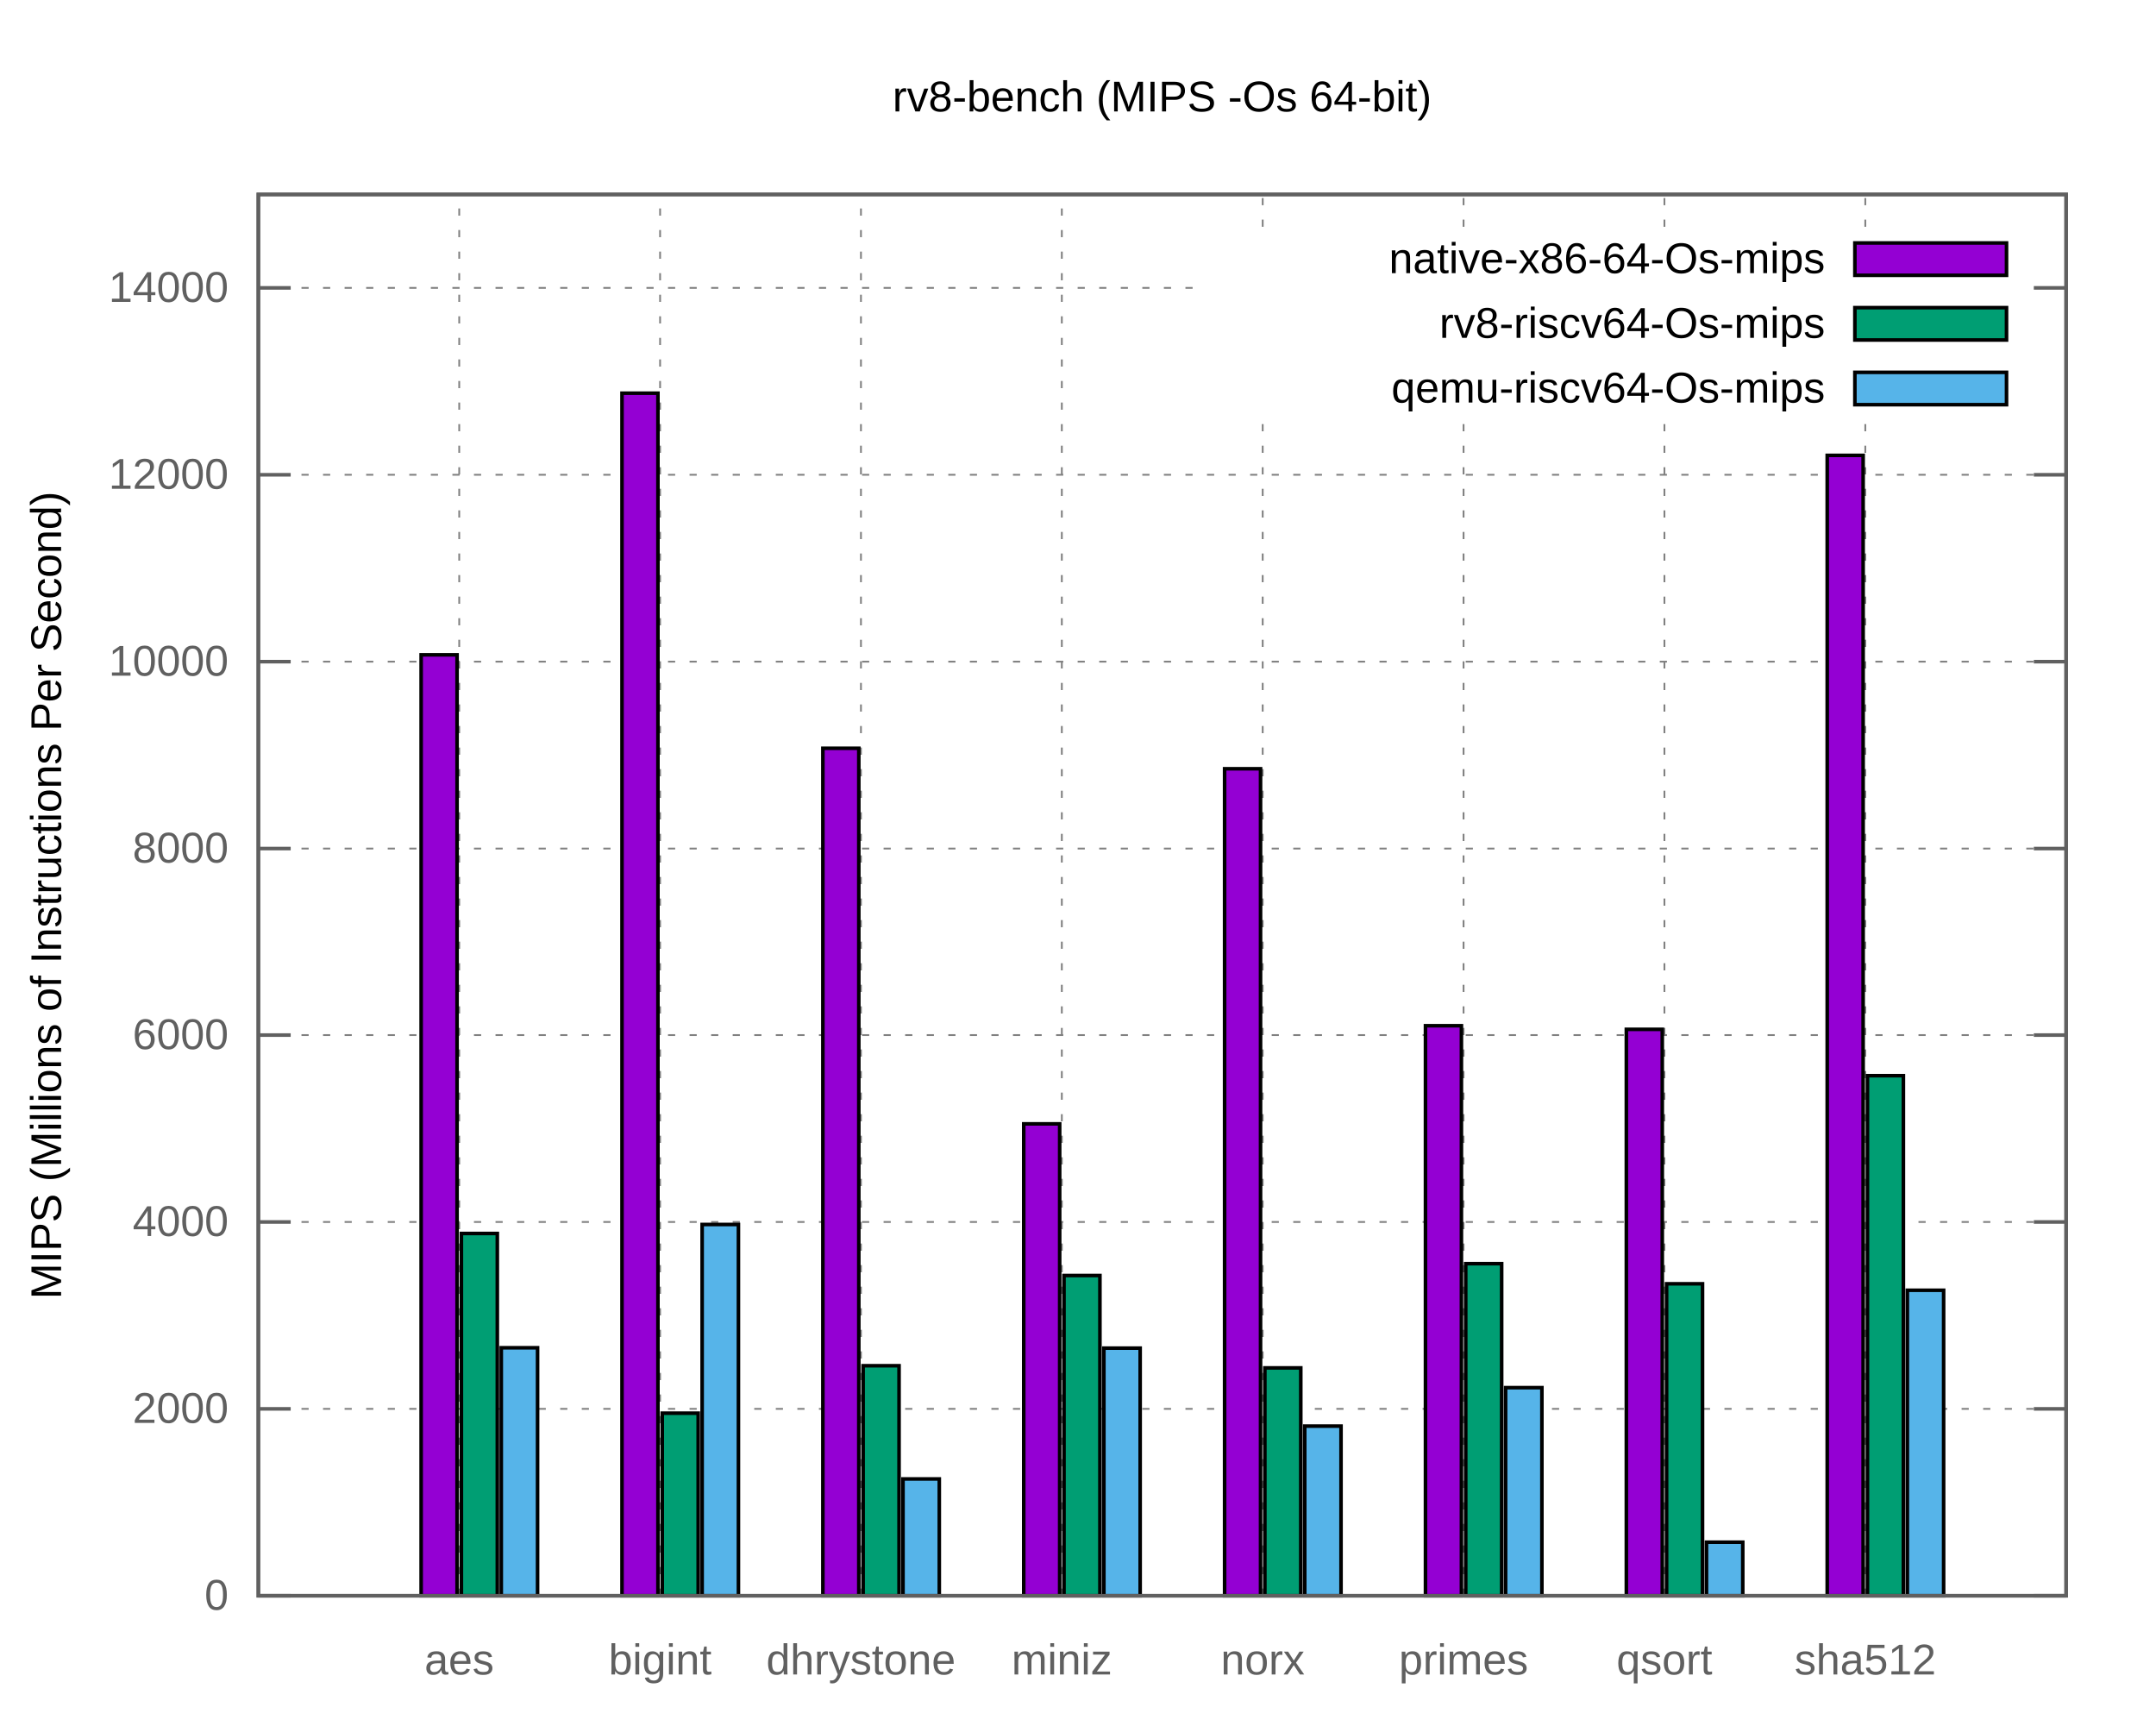
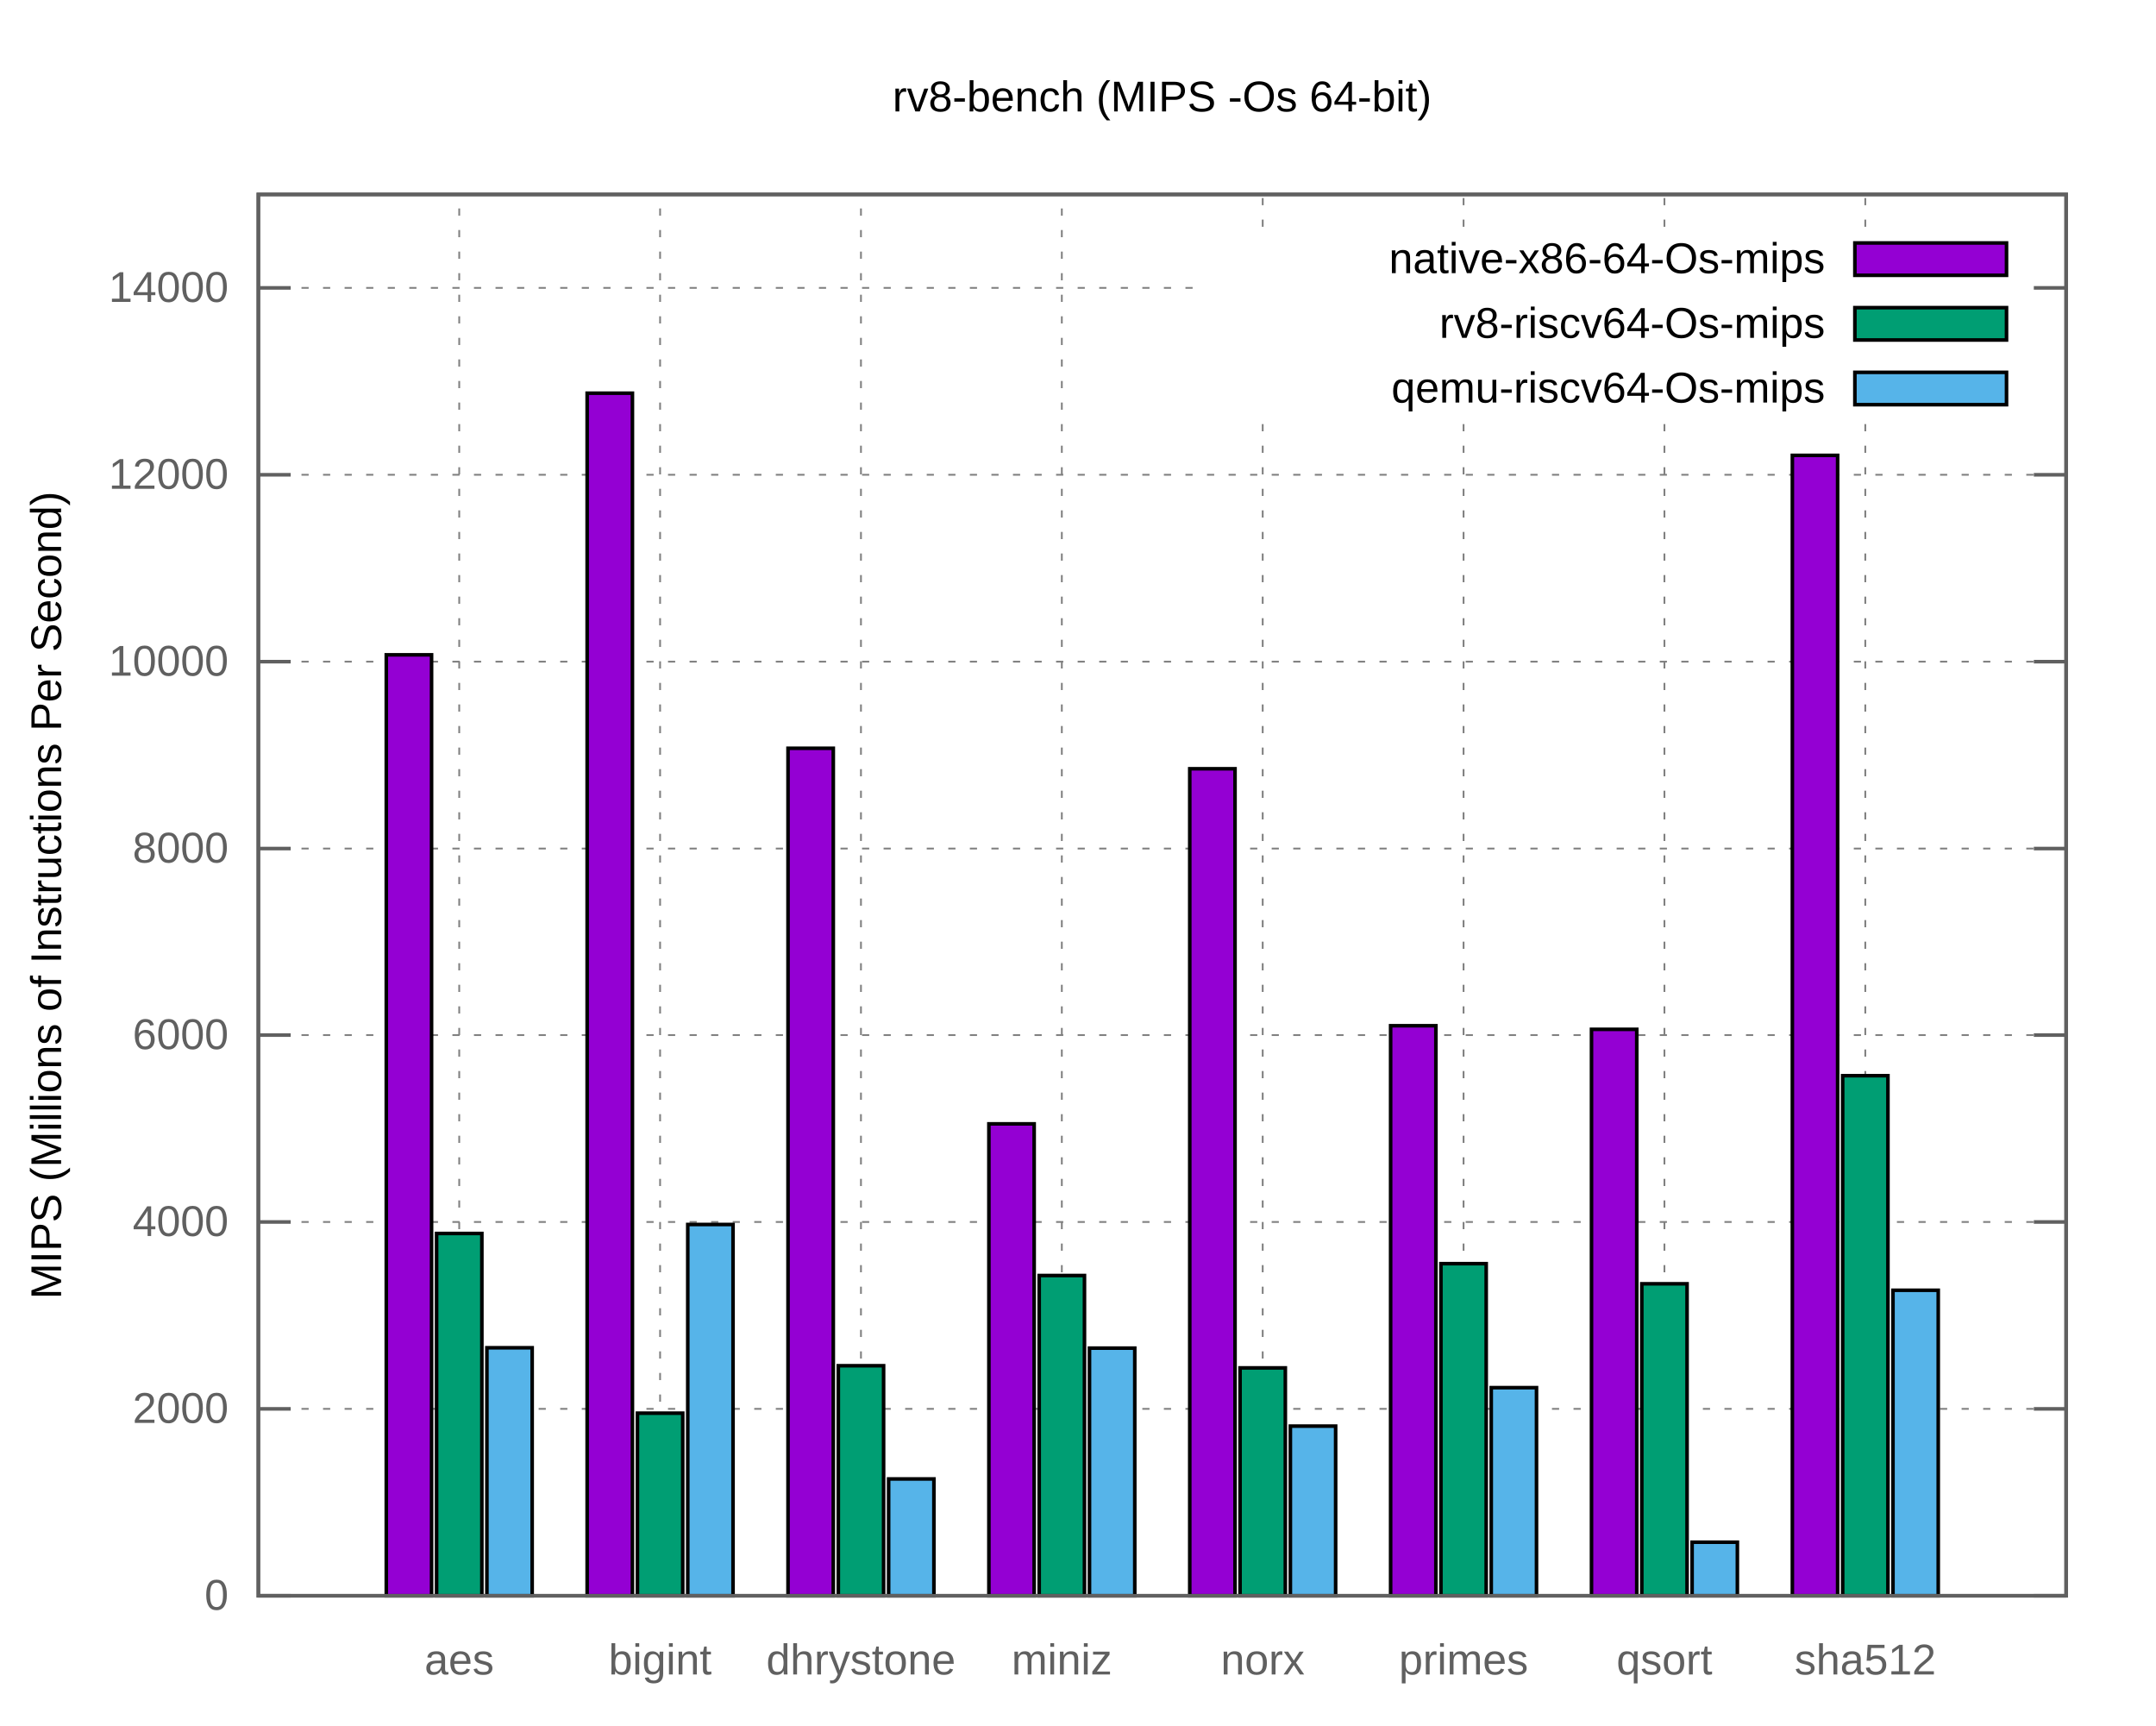
<svg xmlns="http://www.w3.org/2000/svg" xmlns:xlink="http://www.w3.org/1999/xlink" width="600" height="480" viewBox="0 0 600 480">
  <g id="gnuplot_canvas">
    <rect x="0" y="0" width="600" height="480" fill="none" />
    <defs>
      <circle id="gpDot" r="0.5" stroke-width="0.5" />
      <path id="gpPt0" stroke-width="0.222" stroke="currentColor" d="M-1,0 h2 M0,-1 v2" />
      <path id="gpPt1" stroke-width="0.222" stroke="currentColor" d="M-1,-1 L1,1 M1,-1 L-1,1" />
      <path id="gpPt2" stroke-width="0.222" stroke="currentColor" d="M-1,0 L1,0 M0,-1 L0,1 M-1,-1 L1,1 M-1,1 L1,-1" />
      <rect id="gpPt3" stroke-width="0.222" stroke="currentColor" x="-1" y="-1" width="2" height="2" />
      <rect id="gpPt4" stroke-width="0.222" stroke="currentColor" fill="currentColor" x="-1" y="-1" width="2" height="2" />
      <circle id="gpPt5" stroke-width="0.222" stroke="currentColor" cx="0" cy="0" r="1" />
      <use xlink:href="#gpPt5" id="gpPt6" fill="currentColor" stroke="none" />
      <path id="gpPt7" stroke-width="0.222" stroke="currentColor" d="M0,-1.33 L-1.33,0.67 L1.33,0.67 z" />
      <use xlink:href="#gpPt7" id="gpPt8" fill="currentColor" stroke="none" />
      <use xlink:href="#gpPt7" id="gpPt9" stroke="currentColor" transform="rotate(180)" />
      <use xlink:href="#gpPt9" id="gpPt10" fill="currentColor" stroke="none" />
      <use xlink:href="#gpPt3" id="gpPt11" stroke="currentColor" transform="rotate(45)" />
      <use xlink:href="#gpPt11" id="gpPt12" fill="currentColor" stroke="none" />
      <path id="gpPt13" stroke-width="0.222" stroke="currentColor" d="M0,1.330 L1.265,0.411 L0.782,-1.067 L-0.782,-1.076 L-1.265,0.411 z" />
      <use xlink:href="#gpPt13" id="gpPt14" fill="currentColor" stroke="none" />
      <filter id="textbox" filterUnits="objectBoundingBox" x="0" y="0" height="1" width="1">
        <feFlood flood-color="white" flood-opacity="1" result="bgnd" />
        <feComposite in="SourceGraphic" in2="bgnd" operator="atop" />
      </filter>
      <filter id="greybox" filterUnits="objectBoundingBox" x="0" y="0" height="1" width="1">
        <feFlood flood-color="lightgrey" flood-opacity="1" result="grey" />
        <feComposite in="SourceGraphic" in2="grey" operator="atop" />
      </filter>
    </defs>
    <g fill="none" color="white" stroke="rgb( 96,  96,  96)" stroke-width="1.00" stroke-linecap="butt" stroke-linejoin="miter">
</g>
    <g fill="none" color="black" stroke="currentColor" stroke-width="1.00" stroke-linecap="butt" stroke-linejoin="miter">
</g>
    <g fill="none" color="black" stroke="rgb( 96,  96,  96)" stroke-width="0.50" stroke-linecap="butt" stroke-linejoin="miter">
</g>
    <g fill="none" color="gray" stroke="currentColor" stroke-width="0.50" stroke-linecap="butt" stroke-linejoin="miter">
      <path stroke="gray" stroke-dasharray="2,4" class="gridline" d="M71.9,444.0 L575.0,444.0  " />
    </g>
    <g fill="none" color="gray" stroke="gray" stroke-width="1.00" stroke-linecap="butt" stroke-linejoin="miter">
</g>
    <g fill="none" color="black" stroke="currentColor" stroke-width="1.00" stroke-linecap="butt" stroke-linejoin="miter">
      <path stroke="rgb( 96,  96,  96)" d="M71.9,444.0 L80.9,444.0 M575.0,444.0 L566.0,444.0  " />
      <g transform="translate(63.6,447.9)" stroke="none" fill="rgb(96,96,96)" font-family="Arial" font-size="12.00" text-anchor="end">
        <text>
          <tspan font-family="Arial"> 0</tspan>
        </text>
      </g>
    </g>
    <g fill="none" color="black" stroke="currentColor" stroke-width="1.00" stroke-linecap="butt" stroke-linejoin="miter">
</g>
    <g fill="none" color="black" stroke="rgb( 96,  96,  96)" stroke-width="0.50" stroke-linecap="butt" stroke-linejoin="miter">
</g>
    <g fill="none" color="gray" stroke="currentColor" stroke-width="0.50" stroke-linecap="butt" stroke-linejoin="miter">
      <path stroke="gray" stroke-dasharray="2,4" class="gridline" d="M71.9,392.0 L575.0,392.0  " />
    </g>
    <g fill="none" color="gray" stroke="gray" stroke-width="1.00" stroke-linecap="butt" stroke-linejoin="miter">
</g>
    <g fill="none" color="black" stroke="currentColor" stroke-width="1.00" stroke-linecap="butt" stroke-linejoin="miter">
      <path stroke="rgb( 96,  96,  96)" d="M71.9,392.0 L80.9,392.0 M575.0,392.0 L566.0,392.0  " />
      <g transform="translate(63.6,395.9)" stroke="none" fill="rgb(96,96,96)" font-family="Arial" font-size="12.00" text-anchor="end">
        <text>
          <tspan font-family="Arial"> 2000</tspan>
        </text>
      </g>
    </g>
    <g fill="none" color="black" stroke="currentColor" stroke-width="1.00" stroke-linecap="butt" stroke-linejoin="miter">
</g>
    <g fill="none" color="black" stroke="rgb( 96,  96,  96)" stroke-width="0.50" stroke-linecap="butt" stroke-linejoin="miter">
</g>
    <g fill="none" color="gray" stroke="currentColor" stroke-width="0.50" stroke-linecap="butt" stroke-linejoin="miter">
      <path stroke="gray" stroke-dasharray="2,4" class="gridline" d="M71.9,340.0 L575.0,340.0  " />
    </g>
    <g fill="none" color="gray" stroke="gray" stroke-width="1.00" stroke-linecap="butt" stroke-linejoin="miter">
</g>
    <g fill="none" color="black" stroke="currentColor" stroke-width="1.00" stroke-linecap="butt" stroke-linejoin="miter">
      <path stroke="rgb( 96,  96,  96)" d="M71.9,340.0 L80.9,340.0 M575.0,340.0 L566.0,340.0  " />
      <g transform="translate(63.6,343.9)" stroke="none" fill="rgb(96,96,96)" font-family="Arial" font-size="12.00" text-anchor="end">
        <text>
          <tspan font-family="Arial"> 4000</tspan>
        </text>
      </g>
    </g>
    <g fill="none" color="black" stroke="currentColor" stroke-width="1.00" stroke-linecap="butt" stroke-linejoin="miter">
</g>
    <g fill="none" color="black" stroke="rgb( 96,  96,  96)" stroke-width="0.50" stroke-linecap="butt" stroke-linejoin="miter">
</g>
    <g fill="none" color="gray" stroke="currentColor" stroke-width="0.50" stroke-linecap="butt" stroke-linejoin="miter">
      <path stroke="gray" stroke-dasharray="2,4" class="gridline" d="M71.9,288.0 L575.0,288.0  " />
    </g>
    <g fill="none" color="gray" stroke="gray" stroke-width="1.00" stroke-linecap="butt" stroke-linejoin="miter">
</g>
    <g fill="none" color="black" stroke="currentColor" stroke-width="1.00" stroke-linecap="butt" stroke-linejoin="miter">
      <path stroke="rgb( 96,  96,  96)" d="M71.9,288.0 L80.9,288.0 M575.0,288.0 L566.0,288.0  " />
      <g transform="translate(63.6,291.9)" stroke="none" fill="rgb(96,96,96)" font-family="Arial" font-size="12.00" text-anchor="end">
        <text>
          <tspan font-family="Arial"> 6000</tspan>
        </text>
      </g>
    </g>
    <g fill="none" color="black" stroke="currentColor" stroke-width="1.00" stroke-linecap="butt" stroke-linejoin="miter">
</g>
    <g fill="none" color="black" stroke="rgb( 96,  96,  96)" stroke-width="0.50" stroke-linecap="butt" stroke-linejoin="miter">
</g>
    <g fill="none" color="gray" stroke="currentColor" stroke-width="0.50" stroke-linecap="butt" stroke-linejoin="miter">
      <path stroke="gray" stroke-dasharray="2,4" class="gridline" d="M71.9,236.1 L575.0,236.1  " />
    </g>
    <g fill="none" color="gray" stroke="gray" stroke-width="1.00" stroke-linecap="butt" stroke-linejoin="miter">
</g>
    <g fill="none" color="black" stroke="currentColor" stroke-width="1.00" stroke-linecap="butt" stroke-linejoin="miter">
      <path stroke="rgb( 96,  96,  96)" d="M71.9,236.1 L80.9,236.1 M575.0,236.1 L566.0,236.1  " />
      <g transform="translate(63.6,240.0)" stroke="none" fill="rgb(96,96,96)" font-family="Arial" font-size="12.00" text-anchor="end">
        <text>
          <tspan font-family="Arial"> 8000</tspan>
        </text>
      </g>
    </g>
    <g fill="none" color="black" stroke="currentColor" stroke-width="1.00" stroke-linecap="butt" stroke-linejoin="miter">
</g>
    <g fill="none" color="black" stroke="rgb( 96,  96,  96)" stroke-width="0.50" stroke-linecap="butt" stroke-linejoin="miter">
</g>
    <g fill="none" color="gray" stroke="currentColor" stroke-width="0.50" stroke-linecap="butt" stroke-linejoin="miter">
      <path stroke="gray" stroke-dasharray="2,4" class="gridline" d="M71.9,184.1 L575.0,184.1  " />
    </g>
    <g fill="none" color="gray" stroke="gray" stroke-width="1.00" stroke-linecap="butt" stroke-linejoin="miter">
</g>
    <g fill="none" color="black" stroke="currentColor" stroke-width="1.00" stroke-linecap="butt" stroke-linejoin="miter">
      <path stroke="rgb( 96,  96,  96)" d="M71.9,184.1 L80.9,184.1 M575.0,184.1 L566.0,184.1  " />
      <g transform="translate(63.6,188.0)" stroke="none" fill="rgb(96,96,96)" font-family="Arial" font-size="12.00" text-anchor="end">
        <text>
          <tspan font-family="Arial"> 10000</tspan>
        </text>
      </g>
    </g>
    <g fill="none" color="black" stroke="currentColor" stroke-width="1.00" stroke-linecap="butt" stroke-linejoin="miter">
</g>
    <g fill="none" color="black" stroke="rgb( 96,  96,  96)" stroke-width="0.50" stroke-linecap="butt" stroke-linejoin="miter">
</g>
    <g fill="none" color="gray" stroke="currentColor" stroke-width="0.50" stroke-linecap="butt" stroke-linejoin="miter">
      <path stroke="gray" stroke-dasharray="2,4" class="gridline" d="M71.9,132.1 L575.0,132.1  " />
    </g>
    <g fill="none" color="gray" stroke="gray" stroke-width="1.00" stroke-linecap="butt" stroke-linejoin="miter">
</g>
    <g fill="none" color="black" stroke="currentColor" stroke-width="1.00" stroke-linecap="butt" stroke-linejoin="miter">
      <path stroke="rgb( 96,  96,  96)" d="M71.9,132.1 L80.9,132.1 M575.0,132.1 L566.0,132.1  " />
      <g transform="translate(63.6,136.0)" stroke="none" fill="rgb(96,96,96)" font-family="Arial" font-size="12.00" text-anchor="end">
        <text>
          <tspan font-family="Arial"> 12000</tspan>
        </text>
      </g>
    </g>
    <g fill="none" color="black" stroke="currentColor" stroke-width="1.00" stroke-linecap="butt" stroke-linejoin="miter">
</g>
    <g fill="none" color="black" stroke="rgb( 96,  96,  96)" stroke-width="0.50" stroke-linecap="butt" stroke-linejoin="miter">
</g>
    <g fill="none" color="gray" stroke="currentColor" stroke-width="0.50" stroke-linecap="butt" stroke-linejoin="miter">
      <path stroke="gray" stroke-dasharray="2,4" class="gridline" d="M71.9,80.1 L333.6,80.1 M566.7,80.1 L575.0,80.1  " />
    </g>
    <g fill="none" color="gray" stroke="gray" stroke-width="1.00" stroke-linecap="butt" stroke-linejoin="miter">
</g>
    <g fill="none" color="black" stroke="currentColor" stroke-width="1.00" stroke-linecap="butt" stroke-linejoin="miter">
      <path stroke="rgb( 96,  96,  96)" d="M71.9,80.1 L80.9,80.1 M575.0,80.1 L566.0,80.1  " />
      <g transform="translate(63.6,84.0)" stroke="none" fill="rgb(96,96,96)" font-family="Arial" font-size="12.00" text-anchor="end">
        <text>
          <tspan font-family="Arial"> 14000</tspan>
        </text>
      </g>
    </g>
    <g fill="none" color="black" stroke="currentColor" stroke-width="1.00" stroke-linecap="butt" stroke-linejoin="miter">
</g>
    <g fill="none" color="black" stroke="rgb( 96,  96,  96)" stroke-width="0.50" stroke-linecap="butt" stroke-linejoin="miter">
</g>
    <g fill="none" color="gray" stroke="currentColor" stroke-width="0.50" stroke-linecap="butt" stroke-linejoin="miter">
      <path stroke="gray" stroke-dasharray="2,4" class="gridline" d="M127.8,444.0 L127.8,54.1  " />
    </g>
    <g fill="none" color="gray" stroke="gray" stroke-width="1.00" stroke-linecap="butt" stroke-linejoin="miter">
</g>
    <g fill="none" color="black" stroke="currentColor" stroke-width="1.00" stroke-linecap="butt" stroke-linejoin="miter">
      <path stroke="rgb( 96,  96,  96)" d="M127.8,444.0 M127.8,54.1  " />
      <g transform="translate(127.8,465.9)" stroke="none" fill="rgb(96,96,96)" font-family="Arial" font-size="12.00" text-anchor="middle">
        <text>
          <tspan font-family="Arial">aes</tspan>
        </text>
      </g>
    </g>
    <g fill="none" color="black" stroke="currentColor" stroke-width="1.00" stroke-linecap="butt" stroke-linejoin="miter">
</g>
    <g fill="none" color="black" stroke="rgb( 96,  96,  96)" stroke-width="0.50" stroke-linecap="butt" stroke-linejoin="miter">
</g>
    <g fill="none" color="gray" stroke="currentColor" stroke-width="0.50" stroke-linecap="butt" stroke-linejoin="miter">
      <path stroke="gray" stroke-dasharray="2,4" class="gridline" d="M183.7,444.0 L183.7,54.1  " />
    </g>
    <g fill="none" color="gray" stroke="gray" stroke-width="1.00" stroke-linecap="butt" stroke-linejoin="miter">
</g>
    <g fill="none" color="black" stroke="currentColor" stroke-width="1.00" stroke-linecap="butt" stroke-linejoin="miter">
      <path stroke="rgb( 96,  96,  96)" d="M183.7,444.0 M183.7,54.1  " />
      <g transform="translate(183.7,465.9)" stroke="none" fill="rgb(96,96,96)" font-family="Arial" font-size="12.00" text-anchor="middle">
        <text>
          <tspan font-family="Arial">bigint</tspan>
        </text>
      </g>
    </g>
    <g fill="none" color="black" stroke="currentColor" stroke-width="1.00" stroke-linecap="butt" stroke-linejoin="miter">
</g>
    <g fill="none" color="black" stroke="rgb( 96,  96,  96)" stroke-width="0.50" stroke-linecap="butt" stroke-linejoin="miter">
</g>
    <g fill="none" color="gray" stroke="currentColor" stroke-width="0.50" stroke-linecap="butt" stroke-linejoin="miter">
      <path stroke="gray" stroke-dasharray="2,4" class="gridline" d="M239.6,444.0 L239.6,54.1  " />
    </g>
    <g fill="none" color="gray" stroke="gray" stroke-width="1.00" stroke-linecap="butt" stroke-linejoin="miter">
</g>
    <g fill="none" color="black" stroke="currentColor" stroke-width="1.00" stroke-linecap="butt" stroke-linejoin="miter">
      <path stroke="rgb( 96,  96,  96)" d="M239.6,444.0 M239.6,54.1  " />
      <g transform="translate(239.6,465.9)" stroke="none" fill="rgb(96,96,96)" font-family="Arial" font-size="12.00" text-anchor="middle">
        <text>
          <tspan font-family="Arial">dhrystone</tspan>
        </text>
      </g>
    </g>
    <g fill="none" color="black" stroke="currentColor" stroke-width="1.00" stroke-linecap="butt" stroke-linejoin="miter">
</g>
    <g fill="none" color="black" stroke="rgb( 96,  96,  96)" stroke-width="0.50" stroke-linecap="butt" stroke-linejoin="miter">
</g>
    <g fill="none" color="gray" stroke="currentColor" stroke-width="0.50" stroke-linecap="butt" stroke-linejoin="miter">
      <path stroke="gray" stroke-dasharray="2,4" class="gridline" d="M295.5,444.0 L295.5,54.1  " />
    </g>
    <g fill="none" color="gray" stroke="gray" stroke-width="1.00" stroke-linecap="butt" stroke-linejoin="miter">
</g>
    <g fill="none" color="black" stroke="currentColor" stroke-width="1.00" stroke-linecap="butt" stroke-linejoin="miter">
      <path stroke="rgb( 96,  96,  96)" d="M295.5,444.0 M295.5,54.1  " />
      <g transform="translate(295.5,465.9)" stroke="none" fill="rgb(96,96,96)" font-family="Arial" font-size="12.00" text-anchor="middle">
        <text>
          <tspan font-family="Arial">miniz</tspan>
        </text>
      </g>
    </g>
    <g fill="none" color="black" stroke="currentColor" stroke-width="1.00" stroke-linecap="butt" stroke-linejoin="miter">
</g>
    <g fill="none" color="black" stroke="rgb( 96,  96,  96)" stroke-width="0.50" stroke-linecap="butt" stroke-linejoin="miter">
</g>
    <g fill="none" color="gray" stroke="currentColor" stroke-width="0.50" stroke-linecap="butt" stroke-linejoin="miter">
      <path stroke="gray" stroke-dasharray="2,4" class="gridline" d="M351.4,444.0 L351.4,117.1 M351.4,63.1 L351.4,54.1  " />
    </g>
    <g fill="none" color="gray" stroke="gray" stroke-width="1.00" stroke-linecap="butt" stroke-linejoin="miter">
</g>
    <g fill="none" color="black" stroke="currentColor" stroke-width="1.00" stroke-linecap="butt" stroke-linejoin="miter">
      <path stroke="rgb( 96,  96,  96)" d="M351.4,444.0 M351.4,54.1  " />
      <g transform="translate(351.4,465.9)" stroke="none" fill="rgb(96,96,96)" font-family="Arial" font-size="12.00" text-anchor="middle">
        <text>
          <tspan font-family="Arial">norx</tspan>
        </text>
      </g>
    </g>
    <g fill="none" color="black" stroke="currentColor" stroke-width="1.00" stroke-linecap="butt" stroke-linejoin="miter">
</g>
    <g fill="none" color="black" stroke="rgb( 96,  96,  96)" stroke-width="0.50" stroke-linecap="butt" stroke-linejoin="miter">
</g>
    <g fill="none" color="gray" stroke="currentColor" stroke-width="0.50" stroke-linecap="butt" stroke-linejoin="miter">
      <path stroke="gray" stroke-dasharray="2,4" class="gridline" d="M407.3,444.0 L407.3,117.1 M407.3,63.1 L407.3,54.1  " />
    </g>
    <g fill="none" color="gray" stroke="gray" stroke-width="1.00" stroke-linecap="butt" stroke-linejoin="miter">
</g>
    <g fill="none" color="black" stroke="currentColor" stroke-width="1.00" stroke-linecap="butt" stroke-linejoin="miter">
      <path stroke="rgb( 96,  96,  96)" d="M407.3,444.0 M407.3,54.1  " />
      <g transform="translate(407.3,465.9)" stroke="none" fill="rgb(96,96,96)" font-family="Arial" font-size="12.00" text-anchor="middle">
        <text>
          <tspan font-family="Arial">primes</tspan>
        </text>
      </g>
    </g>
    <g fill="none" color="black" stroke="currentColor" stroke-width="1.00" stroke-linecap="butt" stroke-linejoin="miter">
</g>
    <g fill="none" color="black" stroke="rgb( 96,  96,  96)" stroke-width="0.50" stroke-linecap="butt" stroke-linejoin="miter">
</g>
    <g fill="none" color="gray" stroke="currentColor" stroke-width="0.50" stroke-linecap="butt" stroke-linejoin="miter">
      <path stroke="gray" stroke-dasharray="2,4" class="gridline" d="M463.2,444.0 L463.2,117.1 M463.2,63.1 L463.2,54.1  " />
    </g>
    <g fill="none" color="gray" stroke="gray" stroke-width="1.00" stroke-linecap="butt" stroke-linejoin="miter">
</g>
    <g fill="none" color="black" stroke="currentColor" stroke-width="1.00" stroke-linecap="butt" stroke-linejoin="miter">
      <path stroke="rgb( 96,  96,  96)" d="M463.2,444.0 M463.2,54.1  " />
      <g transform="translate(463.2,465.9)" stroke="none" fill="rgb(96,96,96)" font-family="Arial" font-size="12.00" text-anchor="middle">
        <text>
          <tspan font-family="Arial">qsort</tspan>
        </text>
      </g>
    </g>
    <g fill="none" color="black" stroke="currentColor" stroke-width="1.00" stroke-linecap="butt" stroke-linejoin="miter">
</g>
    <g fill="none" color="black" stroke="rgb( 96,  96,  96)" stroke-width="0.50" stroke-linecap="butt" stroke-linejoin="miter">
</g>
    <g fill="none" color="gray" stroke="currentColor" stroke-width="0.50" stroke-linecap="butt" stroke-linejoin="miter">
      <path stroke="gray" stroke-dasharray="2,4" class="gridline" d="M519.1,444.0 L519.1,117.1 M519.1,63.1 L519.1,54.1  " />
    </g>
    <g fill="none" color="gray" stroke="gray" stroke-width="1.00" stroke-linecap="butt" stroke-linejoin="miter">
</g>
    <g fill="none" color="black" stroke="currentColor" stroke-width="1.00" stroke-linecap="butt" stroke-linejoin="miter">
      <path stroke="rgb( 96,  96,  96)" d="M519.1,444.0 M519.1,54.1  " />
      <g transform="translate(519.1,465.9)" stroke="none" fill="rgb(96,96,96)" font-family="Arial" font-size="12.00" text-anchor="middle">
        <text>
          <tspan font-family="Arial">sha512</tspan>
        </text>
      </g>
    </g>
    <g fill="none" color="black" stroke="currentColor" stroke-width="1.00" stroke-linecap="butt" stroke-linejoin="miter">
</g>
    <g fill="none" color="black" stroke="currentColor" stroke-width="1.00" stroke-linecap="butt" stroke-linejoin="miter">
      <path stroke="rgb( 96,  96,  96)" d="M71.9,54.1 L71.9,444.0 L575.0,444.0 L575.0,54.1 L71.9,54.1 Z  " />
    </g>
    <g fill="none" color="black" stroke="currentColor" stroke-width="1.00" stroke-linecap="butt" stroke-linejoin="miter">
      <g transform="translate(17.0,249.1) rotate(270)" stroke="none" fill="black" font-family="Arial" font-size="12.00" text-anchor="middle">
        <text>
          <tspan font-family="Arial">MIPS (Millions of Instructions Per Second)</tspan>
        </text>
      </g>
    </g>
    <g fill="none" color="black" stroke="currentColor" stroke-width="1.00" stroke-linecap="butt" stroke-linejoin="miter">
      <g transform="translate(323.4,31.0)" stroke="none" fill="black" font-family="Arial" font-size="12.00" text-anchor="middle">
        <text>
          <tspan font-family="Arial">rv8-bench (MIPS -Os 64-bit)</tspan>
        </text>
      </g>
    </g>
    <g id="gnuplot_plot_1">
      <g fill="none" color="black" stroke="currentColor" stroke-width="1.00" stroke-linecap="butt" stroke-linejoin="miter">
        <g transform="translate(507.9,76.0)" stroke="none" fill="black" font-family="Arial" font-size="12.00" text-anchor="end">
          <text>
            <tspan font-family="Arial">native-x86-64-Os-mips</tspan>
          </text>
        </g>
      </g>
      <g fill="none" color="black" stroke="currentColor" stroke-width="1.00" stroke-linecap="butt" stroke-linejoin="miter">
        <g stroke="none" shape-rendering="crispEdges">
          <polygon fill="rgb(148,   0, 211)" points="516.2,76.6 558.4,76.6 558.4,67.6 516.2,67.6 " />
        </g>
        <path stroke="black" d="M516.2,76.6 L558.4,76.6 L558.4,67.6 L516.2,67.6 L516.2,76.6 Z  " />
      </g>
      <g fill="none" color="black" stroke="currentColor" stroke-width="1.00" stroke-linecap="butt" stroke-linejoin="miter">
        <g stroke="none" shape-rendering="crispEdges">
-           <polygon fill="rgb(148,   0, 211)" points="117.2,444.0 127.3,444.0 127.3,182.1 117.2,182.1 " />
-         </g>
-         <path stroke="black" d="M117.2,444.0 L117.2,182.2 L127.2,182.2 L127.2,444.0 L117.2,444.0 Z  " />
-       </g>
-       <g fill="none" color="black" stroke="currentColor" stroke-width="1.00" stroke-linecap="butt" stroke-linejoin="miter">
-         <g stroke="none" shape-rendering="crispEdges">
-           <polygon fill="rgb(148,   0, 211)" points="173.1,444.0 183.2,444.0 183.2,109.3 173.1,109.3 " />
-         </g>
-         <path stroke="black" d="M173.1,444.0 L173.1,109.4 L183.1,109.4 L183.1,444.0 L173.1,444.0 Z  " />
-       </g>
-       <g fill="none" color="black" stroke="currentColor" stroke-width="1.00" stroke-linecap="butt" stroke-linejoin="miter">
-         <g stroke="none" shape-rendering="crispEdges">
-           <polygon fill="rgb(148,   0, 211)" points="229.0,444.0 239.1,444.0 239.1,208.1 229.0,208.1 " />
-         </g>
-         <path stroke="black" d="M229.0,444.0 L229.0,208.2 L239.0,208.2 L239.0,444.0 L229.0,444.0 Z  " />
-       </g>
-       <g fill="none" color="black" stroke="currentColor" stroke-width="1.00" stroke-linecap="butt" stroke-linejoin="miter">
-         <g stroke="none" shape-rendering="crispEdges">
-           <polygon fill="rgb(148,   0, 211)" points="284.9,444.0 295.0,444.0 295.0,312.6 284.9,312.6 " />
-         </g>
-         <path stroke="black" d="M284.9,444.0 L284.9,312.7 L294.9,312.7 L294.9,444.0 L284.9,444.0 Z  " />
-       </g>
-       <g fill="none" color="black" stroke="currentColor" stroke-width="1.00" stroke-linecap="butt" stroke-linejoin="miter">
-         <g stroke="none" shape-rendering="crispEdges">
-           <polygon fill="rgb(148,   0, 211)" points="340.8,444.0 350.9,444.0 350.9,213.8 340.8,213.8 " />
-         </g>
-         <path stroke="black" d="M340.8,444.0 L340.8,213.9 L350.8,213.9 L350.8,444.0 L340.8,444.0 Z  " />
-       </g>
-       <g fill="none" color="black" stroke="currentColor" stroke-width="1.00" stroke-linecap="butt" stroke-linejoin="miter">
-         <g stroke="none" shape-rendering="crispEdges">
-           <polygon fill="rgb(148,   0, 211)" points="396.7,444.0 406.8,444.0 406.8,285.3 396.7,285.3 " />
-         </g>
-         <path stroke="black" d="M396.7,444.0 L396.7,285.4 L406.7,285.4 L406.7,444.0 L396.7,444.0 Z  " />
-       </g>
-       <g fill="none" color="black" stroke="currentColor" stroke-width="1.00" stroke-linecap="butt" stroke-linejoin="miter">
-         <g stroke="none" shape-rendering="crispEdges">
-           <polygon fill="rgb(148,   0, 211)" points="452.6,444.0 462.7,444.0 462.7,286.3 452.6,286.3 " />
-         </g>
-         <path stroke="black" d="M452.6,444.0 L452.6,286.4 L462.6,286.4 L462.6,444.0 L452.6,444.0 Z  " />
-       </g>
-       <g fill="none" color="black" stroke="currentColor" stroke-width="1.00" stroke-linecap="butt" stroke-linejoin="miter">
-         <g stroke="none" shape-rendering="crispEdges">
-           <polygon fill="rgb(148,   0, 211)" points="508.5,444.0 518.6,444.0 518.6,126.6 508.5,126.6 " />
-         </g>
-         <path stroke="black" d="M508.5,444.0 L508.5,126.7 L518.5,126.7 L518.5,444.0 L508.5,444.0 Z  " />
+           <polygon fill="rgb(148,   0, 211)" points="107.5,444.0 120.2,444.0 120.2,182.1 107.5,182.1 " />
+         </g>
+         <path stroke="black" d="M107.5,444.0 L107.5,182.2 L120.1,182.2 L120.1,444.0 L107.5,444.0 Z  " />
+       </g>
+       <g fill="none" color="black" stroke="currentColor" stroke-width="1.00" stroke-linecap="butt" stroke-linejoin="miter">
+         <g stroke="none" shape-rendering="crispEdges">
+           <polygon fill="rgb(148,   0, 211)" points="163.4,444.0 176.1,444.0 176.1,109.3 163.4,109.3 " />
+         </g>
+         <path stroke="black" d="M163.4,444.0 L163.4,109.4 L176.0,109.4 L176.0,444.0 L163.4,444.0 Z  " />
+       </g>
+       <g fill="none" color="black" stroke="currentColor" stroke-width="1.00" stroke-linecap="butt" stroke-linejoin="miter">
+         <g stroke="none" shape-rendering="crispEdges">
+           <polygon fill="rgb(148,   0, 211)" points="219.3,444.0 232.0,444.0 232.0,208.1 219.3,208.1 " />
+         </g>
+         <path stroke="black" d="M219.3,444.0 L219.3,208.2 L231.9,208.2 L231.9,444.0 L219.3,444.0 Z  " />
+       </g>
+       <g fill="none" color="black" stroke="currentColor" stroke-width="1.00" stroke-linecap="butt" stroke-linejoin="miter">
+         <g stroke="none" shape-rendering="crispEdges">
+           <polygon fill="rgb(148,   0, 211)" points="275.2,444.0 287.9,444.0 287.9,312.6 275.2,312.6 " />
+         </g>
+         <path stroke="black" d="M275.2,444.0 L275.2,312.7 L287.8,312.7 L287.8,444.0 L275.2,444.0 Z  " />
+       </g>
+       <g fill="none" color="black" stroke="currentColor" stroke-width="1.00" stroke-linecap="butt" stroke-linejoin="miter">
+         <g stroke="none" shape-rendering="crispEdges">
+           <polygon fill="rgb(148,   0, 211)" points="331.1,444.0 343.8,444.0 343.8,213.8 331.1,213.8 " />
+         </g>
+         <path stroke="black" d="M331.1,444.0 L331.1,213.9 L343.7,213.9 L343.7,444.0 L331.1,444.0 Z  " />
+       </g>
+       <g fill="none" color="black" stroke="currentColor" stroke-width="1.00" stroke-linecap="butt" stroke-linejoin="miter">
+         <g stroke="none" shape-rendering="crispEdges">
+           <polygon fill="rgb(148,   0, 211)" points="387.0,444.0 399.7,444.0 399.7,285.3 387.0,285.3 " />
+         </g>
+         <path stroke="black" d="M387.0,444.0 L387.0,285.4 L399.6,285.4 L399.6,444.0 L387.0,444.0 Z  " />
+       </g>
+       <g fill="none" color="black" stroke="currentColor" stroke-width="1.00" stroke-linecap="butt" stroke-linejoin="miter">
+         <g stroke="none" shape-rendering="crispEdges">
+           <polygon fill="rgb(148,   0, 211)" points="442.9,444.0 455.6,444.0 455.6,286.3 442.9,286.3 " />
+         </g>
+         <path stroke="black" d="M442.9,444.0 L442.9,286.4 L455.5,286.4 L455.5,444.0 L442.9,444.0 Z  " />
+       </g>
+       <g fill="none" color="black" stroke="currentColor" stroke-width="1.00" stroke-linecap="butt" stroke-linejoin="miter">
+         <g stroke="none" shape-rendering="crispEdges">
+           <polygon fill="rgb(148,   0, 211)" points="498.8,444.0 511.5,444.0 511.5,126.6 498.8,126.6 " />
+         </g>
+         <path stroke="black" d="M498.8,444.0 L498.8,126.7 L511.4,126.7 L511.4,444.0 L498.8,444.0 Z  " />
      </g>
      <g fill="none" color="black" stroke="currentColor" stroke-width="1.00" stroke-linecap="butt" stroke-linejoin="miter">
</g>
    </g>
    <g id="gnuplot_plot_2">
      <g fill="none" color="black" stroke="currentColor" stroke-width="1.00" stroke-linecap="butt" stroke-linejoin="miter">
        <g transform="translate(507.9,94.0)" stroke="none" fill="black" font-family="Arial" font-size="12.00" text-anchor="end">
          <text>
            <tspan font-family="Arial">rv8-riscv64-Os-mips</tspan>
          </text>
        </g>
      </g>
      <g fill="none" color="black" stroke="currentColor" stroke-width="1.00" stroke-linecap="butt" stroke-linejoin="miter">
        <g stroke="none" shape-rendering="crispEdges">
          <polygon fill="rgb(  0, 158, 115)" points="516.2,94.6 558.4,94.6 558.4,85.6 516.2,85.6 " />
        </g>
        <path stroke="black" d="M516.2,94.6 L558.4,94.6 L558.4,85.6 L516.2,85.6 L516.2,94.6 Z  " />
      </g>
      <g fill="none" color="black" stroke="currentColor" stroke-width="1.00" stroke-linecap="butt" stroke-linejoin="miter">
        <g stroke="none" shape-rendering="crispEdges">
-           <polygon fill="rgb(  0, 158, 115)" points="128.4,444.0 138.5,444.0 138.5,343.1 128.4,343.1 " />
-         </g>
-         <path stroke="black" d="M128.4,444.0 L128.4,343.2 L138.4,343.2 L138.4,444.0 L128.4,444.0 Z  " />
-       </g>
-       <g fill="none" color="black" stroke="currentColor" stroke-width="1.00" stroke-linecap="butt" stroke-linejoin="miter">
-         <g stroke="none" shape-rendering="crispEdges">
-           <polygon fill="rgb(  0, 158, 115)" points="184.3,444.0 194.4,444.0 194.4,393.1 184.3,393.1 " />
-         </g>
-         <path stroke="black" d="M184.3,444.0 L184.3,393.2 L194.3,393.2 L194.3,444.0 L184.3,444.0 Z  " />
-       </g>
-       <g fill="none" color="black" stroke="currentColor" stroke-width="1.00" stroke-linecap="butt" stroke-linejoin="miter">
-         <g stroke="none" shape-rendering="crispEdges">
-           <polygon fill="rgb(  0, 158, 115)" points="240.2,444.0 250.3,444.0 250.3,379.9 240.2,379.9 " />
-         </g>
-         <path stroke="black" d="M240.2,444.0 L240.2,380.0 L250.2,380.0 L250.2,444.0 L240.2,444.0 Z  " />
-       </g>
-       <g fill="none" color="black" stroke="currentColor" stroke-width="1.00" stroke-linecap="butt" stroke-linejoin="miter">
-         <g stroke="none" shape-rendering="crispEdges">
-           <polygon fill="rgb(  0, 158, 115)" points="296.1,444.0 306.2,444.0 306.2,354.8 296.1,354.8 " />
-         </g>
-         <path stroke="black" d="M296.1,444.0 L296.1,354.9 L306.1,354.9 L306.1,444.0 L296.1,444.0 Z  " />
-       </g>
-       <g fill="none" color="black" stroke="currentColor" stroke-width="1.00" stroke-linecap="butt" stroke-linejoin="miter">
-         <g stroke="none" shape-rendering="crispEdges">
-           <polygon fill="rgb(  0, 158, 115)" points="352.0,444.0 362.1,444.0 362.1,380.5 352.0,380.5 " />
-         </g>
-         <path stroke="black" d="M352.0,444.0 L352.0,380.6 L362.0,380.6 L362.0,444.0 L352.0,444.0 Z  " />
-       </g>
-       <g fill="none" color="black" stroke="currentColor" stroke-width="1.00" stroke-linecap="butt" stroke-linejoin="miter">
-         <g stroke="none" shape-rendering="crispEdges">
-           <polygon fill="rgb(  0, 158, 115)" points="407.9,444.0 418.0,444.0 418.0,351.5 407.9,351.5 " />
-         </g>
-         <path stroke="black" d="M407.9,444.0 L407.9,351.6 L417.9,351.6 L417.9,444.0 L407.9,444.0 Z  " />
-       </g>
-       <g fill="none" color="black" stroke="currentColor" stroke-width="1.00" stroke-linecap="butt" stroke-linejoin="miter">
-         <g stroke="none" shape-rendering="crispEdges">
-           <polygon fill="rgb(  0, 158, 115)" points="463.8,444.0 473.9,444.0 473.9,357.1 463.8,357.1 " />
-         </g>
-         <path stroke="black" d="M463.8,444.0 L463.8,357.2 L473.8,357.2 L473.8,444.0 L463.8,444.0 Z  " />
-       </g>
-       <g fill="none" color="black" stroke="currentColor" stroke-width="1.00" stroke-linecap="butt" stroke-linejoin="miter">
-         <g stroke="none" shape-rendering="crispEdges">
-           <polygon fill="rgb(  0, 158, 115)" points="519.7,444.0 529.8,444.0 529.8,299.2 519.7,299.2 " />
-         </g>
-         <path stroke="black" d="M519.7,444.0 L519.7,299.3 L529.7,299.3 L529.7,444.0 L519.7,444.0 Z  " />
+           <polygon fill="rgb(  0, 158, 115)" points="121.5,444.0 134.2,444.0 134.2,343.1 121.5,343.1 " />
+         </g>
+         <path stroke="black" d="M121.5,444.0 L121.5,343.2 L134.1,343.2 L134.1,444.0 L121.5,444.0 Z  " />
+       </g>
+       <g fill="none" color="black" stroke="currentColor" stroke-width="1.00" stroke-linecap="butt" stroke-linejoin="miter">
+         <g stroke="none" shape-rendering="crispEdges">
+           <polygon fill="rgb(  0, 158, 115)" points="177.4,444.0 190.1,444.0 190.1,393.1 177.4,393.1 " />
+         </g>
+         <path stroke="black" d="M177.4,444.0 L177.4,393.2 L190.0,393.2 L190.0,444.0 L177.4,444.0 Z  " />
+       </g>
+       <g fill="none" color="black" stroke="currentColor" stroke-width="1.00" stroke-linecap="butt" stroke-linejoin="miter">
+         <g stroke="none" shape-rendering="crispEdges">
+           <polygon fill="rgb(  0, 158, 115)" points="233.3,444.0 246.0,444.0 246.0,379.9 233.3,379.9 " />
+         </g>
+         <path stroke="black" d="M233.3,444.0 L233.3,380.0 L245.9,380.0 L245.9,444.0 L233.3,444.0 Z  " />
+       </g>
+       <g fill="none" color="black" stroke="currentColor" stroke-width="1.00" stroke-linecap="butt" stroke-linejoin="miter">
+         <g stroke="none" shape-rendering="crispEdges">
+           <polygon fill="rgb(  0, 158, 115)" points="289.2,444.0 301.9,444.0 301.9,354.8 289.2,354.8 " />
+         </g>
+         <path stroke="black" d="M289.2,444.0 L289.2,354.9 L301.8,354.9 L301.8,444.0 L289.2,444.0 Z  " />
+       </g>
+       <g fill="none" color="black" stroke="currentColor" stroke-width="1.00" stroke-linecap="butt" stroke-linejoin="miter">
+         <g stroke="none" shape-rendering="crispEdges">
+           <polygon fill="rgb(  0, 158, 115)" points="345.1,444.0 357.8,444.0 357.8,380.5 345.1,380.5 " />
+         </g>
+         <path stroke="black" d="M345.1,444.0 L345.1,380.6 L357.7,380.6 L357.7,444.0 L345.1,444.0 Z  " />
+       </g>
+       <g fill="none" color="black" stroke="currentColor" stroke-width="1.00" stroke-linecap="butt" stroke-linejoin="miter">
+         <g stroke="none" shape-rendering="crispEdges">
+           <polygon fill="rgb(  0, 158, 115)" points="401.0,444.0 413.7,444.0 413.7,351.5 401.0,351.5 " />
+         </g>
+         <path stroke="black" d="M401.0,444.0 L401.0,351.6 L413.6,351.6 L413.6,444.0 L401.0,444.0 Z  " />
+       </g>
+       <g fill="none" color="black" stroke="currentColor" stroke-width="1.00" stroke-linecap="butt" stroke-linejoin="miter">
+         <g stroke="none" shape-rendering="crispEdges">
+           <polygon fill="rgb(  0, 158, 115)" points="456.9,444.0 469.6,444.0 469.6,357.1 456.9,357.1 " />
+         </g>
+         <path stroke="black" d="M456.9,444.0 L456.9,357.2 L469.5,357.2 L469.5,444.0 L456.9,444.0 Z  " />
+       </g>
+       <g fill="none" color="black" stroke="currentColor" stroke-width="1.00" stroke-linecap="butt" stroke-linejoin="miter">
+         <g stroke="none" shape-rendering="crispEdges">
+           <polygon fill="rgb(  0, 158, 115)" points="512.8,444.0 525.5,444.0 525.5,299.2 512.8,299.2 " />
+         </g>
+         <path stroke="black" d="M512.8,444.0 L512.8,299.3 L525.4,299.3 L525.4,444.0 L512.8,444.0 Z  " />
      </g>
      <g fill="none" color="black" stroke="currentColor" stroke-width="1.00" stroke-linecap="butt" stroke-linejoin="miter">
</g>
    </g>
    <g id="gnuplot_plot_3">
      <g fill="none" color="black" stroke="currentColor" stroke-width="1.00" stroke-linecap="butt" stroke-linejoin="miter">
        <g transform="translate(507.9,112.0)" stroke="none" fill="black" font-family="Arial" font-size="12.00" text-anchor="end">
          <text>
            <tspan font-family="Arial">qemu-riscv64-Os-mips</tspan>
          </text>
        </g>
      </g>
      <g fill="none" color="black" stroke="currentColor" stroke-width="1.00" stroke-linecap="butt" stroke-linejoin="miter">
        <g stroke="none" shape-rendering="crispEdges">
          <polygon fill="rgb( 86, 180, 233)" points="516.2,112.6 558.4,112.6 558.4,103.6 516.2,103.6 " />
        </g>
        <path stroke="black" d="M516.2,112.6 L558.4,112.6 L558.4,103.6 L516.2,103.6 L516.2,112.6 Z  " />
      </g>
      <g fill="none" color="black" stroke="currentColor" stroke-width="1.00" stroke-linecap="butt" stroke-linejoin="miter">
        <g stroke="none" shape-rendering="crispEdges">
-           <polygon fill="rgb( 86, 180, 233)" points="139.5,444.0 149.7,444.0 149.7,374.9 139.5,374.9 " />
-         </g>
-         <path stroke="black" d="M139.5,444.0 L139.5,375.0 L149.6,375.0 L149.6,444.0 L139.5,444.0 Z  " />
-       </g>
-       <g fill="none" color="black" stroke="currentColor" stroke-width="1.00" stroke-linecap="butt" stroke-linejoin="miter">
-         <g stroke="none" shape-rendering="crispEdges">
-           <polygon fill="rgb( 86, 180, 233)" points="195.4,444.0 205.6,444.0 205.6,340.6 195.4,340.6 " />
-         </g>
-         <path stroke="black" d="M195.4,444.0 L195.4,340.7 L205.5,340.7 L205.5,444.0 L195.4,444.0 Z  " />
-       </g>
-       <g fill="none" color="black" stroke="currentColor" stroke-width="1.00" stroke-linecap="butt" stroke-linejoin="miter">
-         <g stroke="none" shape-rendering="crispEdges">
-           <polygon fill="rgb( 86, 180, 233)" points="251.3,444.0 261.5,444.0 261.5,411.4 251.3,411.4 " />
-         </g>
-         <path stroke="black" d="M251.3,444.0 L251.3,411.5 L261.4,411.5 L261.4,444.0 L251.3,444.0 Z  " />
-       </g>
-       <g fill="none" color="black" stroke="currentColor" stroke-width="1.00" stroke-linecap="butt" stroke-linejoin="miter">
-         <g stroke="none" shape-rendering="crispEdges">
-           <polygon fill="rgb( 86, 180, 233)" points="307.2,444.0 317.4,444.0 317.4,375.0 307.2,375.0 " />
-         </g>
-         <path stroke="black" d="M307.2,444.0 L307.2,375.1 L317.3,375.1 L317.3,444.0 L307.2,444.0 Z  " />
-       </g>
-       <g fill="none" color="black" stroke="currentColor" stroke-width="1.00" stroke-linecap="butt" stroke-linejoin="miter">
-         <g stroke="none" shape-rendering="crispEdges">
-           <polygon fill="rgb( 86, 180, 233)" points="363.1,444.0 373.3,444.0 373.3,396.7 363.1,396.7 " />
-         </g>
-         <path stroke="black" d="M363.1,444.0 L363.1,396.8 L373.2,396.8 L373.2,444.0 L363.1,444.0 Z  " />
-       </g>
-       <g fill="none" color="black" stroke="currentColor" stroke-width="1.00" stroke-linecap="butt" stroke-linejoin="miter">
-         <g stroke="none" shape-rendering="crispEdges">
-           <polygon fill="rgb( 86, 180, 233)" points="419.0,444.0 429.2,444.0 429.2,386.0 419.0,386.0 " />
-         </g>
-         <path stroke="black" d="M419.0,444.0 L419.0,386.1 L429.1,386.1 L429.1,444.0 L419.0,444.0 Z  " />
-       </g>
-       <g fill="none" color="black" stroke="currentColor" stroke-width="1.00" stroke-linecap="butt" stroke-linejoin="miter">
-         <g stroke="none" shape-rendering="crispEdges">
-           <polygon fill="rgb( 86, 180, 233)" points="474.9,444.0 485.1,444.0 485.1,429.0 474.9,429.0 " />
-         </g>
-         <path stroke="black" d="M474.9,444.0 L474.9,429.1 L485.0,429.1 L485.0,444.0 L474.9,444.0 Z  " />
-       </g>
-       <g fill="none" color="black" stroke="currentColor" stroke-width="1.00" stroke-linecap="butt" stroke-linejoin="miter">
-         <g stroke="none" shape-rendering="crispEdges">
-           <polygon fill="rgb( 86, 180, 233)" points="530.8,444.0 541.0,444.0 541.0,358.9 530.8,358.9 " />
-         </g>
-         <path stroke="black" d="M530.8,444.0 L530.8,359.0 L540.9,359.0 L540.9,444.0 L530.8,444.0 Z  " />
+           <polygon fill="rgb( 86, 180, 233)" points="135.5,444.0 148.2,444.0 148.2,374.9 135.5,374.9 " />
+         </g>
+         <path stroke="black" d="M135.5,444.0 L135.5,375.0 L148.1,375.0 L148.1,444.0 L135.5,444.0 Z  " />
+       </g>
+       <g fill="none" color="black" stroke="currentColor" stroke-width="1.00" stroke-linecap="butt" stroke-linejoin="miter">
+         <g stroke="none" shape-rendering="crispEdges">
+           <polygon fill="rgb( 86, 180, 233)" points="191.4,444.0 204.1,444.0 204.1,340.6 191.4,340.6 " />
+         </g>
+         <path stroke="black" d="M191.4,444.0 L191.4,340.7 L204.0,340.7 L204.0,444.0 L191.4,444.0 Z  " />
+       </g>
+       <g fill="none" color="black" stroke="currentColor" stroke-width="1.00" stroke-linecap="butt" stroke-linejoin="miter">
+         <g stroke="none" shape-rendering="crispEdges">
+           <polygon fill="rgb( 86, 180, 233)" points="247.3,444.0 260.0,444.0 260.0,411.4 247.3,411.4 " />
+         </g>
+         <path stroke="black" d="M247.3,444.0 L247.3,411.5 L259.9,411.5 L259.9,444.0 L247.3,444.0 Z  " />
+       </g>
+       <g fill="none" color="black" stroke="currentColor" stroke-width="1.00" stroke-linecap="butt" stroke-linejoin="miter">
+         <g stroke="none" shape-rendering="crispEdges">
+           <polygon fill="rgb( 86, 180, 233)" points="303.2,444.0 315.9,444.0 315.9,375.0 303.2,375.0 " />
+         </g>
+         <path stroke="black" d="M303.2,444.0 L303.2,375.1 L315.8,375.1 L315.8,444.0 L303.2,444.0 Z  " />
+       </g>
+       <g fill="none" color="black" stroke="currentColor" stroke-width="1.00" stroke-linecap="butt" stroke-linejoin="miter">
+         <g stroke="none" shape-rendering="crispEdges">
+           <polygon fill="rgb( 86, 180, 233)" points="359.1,444.0 371.8,444.0 371.8,396.7 359.1,396.7 " />
+         </g>
+         <path stroke="black" d="M359.1,444.0 L359.1,396.8 L371.7,396.8 L371.7,444.0 L359.1,444.0 Z  " />
+       </g>
+       <g fill="none" color="black" stroke="currentColor" stroke-width="1.00" stroke-linecap="butt" stroke-linejoin="miter">
+         <g stroke="none" shape-rendering="crispEdges">
+           <polygon fill="rgb( 86, 180, 233)" points="415.0,444.0 427.7,444.0 427.7,386.0 415.0,386.0 " />
+         </g>
+         <path stroke="black" d="M415.0,444.0 L415.0,386.1 L427.6,386.1 L427.6,444.0 L415.0,444.0 Z  " />
+       </g>
+       <g fill="none" color="black" stroke="currentColor" stroke-width="1.00" stroke-linecap="butt" stroke-linejoin="miter">
+         <g stroke="none" shape-rendering="crispEdges">
+           <polygon fill="rgb( 86, 180, 233)" points="470.9,444.0 483.6,444.0 483.6,429.0 470.9,429.0 " />
+         </g>
+         <path stroke="black" d="M470.9,444.0 L470.9,429.1 L483.5,429.1 L483.5,444.0 L470.9,444.0 Z  " />
+       </g>
+       <g fill="none" color="black" stroke="currentColor" stroke-width="1.00" stroke-linecap="butt" stroke-linejoin="miter">
+         <g stroke="none" shape-rendering="crispEdges">
+           <polygon fill="rgb( 86, 180, 233)" points="526.8,444.0 539.5,444.0 539.5,358.9 526.8,358.9 " />
+         </g>
+         <path stroke="black" d="M526.8,444.0 L526.8,359.0 L539.4,359.0 L539.4,444.0 L526.8,444.0 Z  " />
      </g>
      <g fill="none" color="black" stroke="currentColor" stroke-width="1.00" stroke-linecap="butt" stroke-linejoin="miter">
</g>
    </g>
    <g fill="none" color="white" stroke="rgb( 86, 180, 233)" stroke-width="2.00" stroke-linecap="butt" stroke-linejoin="miter">
</g>
    <g fill="none" color="black" stroke="currentColor" stroke-width="2.00" stroke-linecap="butt" stroke-linejoin="miter">
</g>
    <g fill="none" color="black" stroke="black" stroke-width="1.00" stroke-linecap="butt" stroke-linejoin="miter">
</g>
    <g fill="none" color="black" stroke="currentColor" stroke-width="1.00" stroke-linecap="butt" stroke-linejoin="miter">
      <path stroke="rgb( 96,  96,  96)" d="M71.9,54.1 L71.9,444.0 L575.0,444.0 L575.0,54.1 L71.9,54.1 Z  " />
    </g>
    <g fill="none" color="black" stroke="currentColor" stroke-width="1.00" stroke-linecap="butt" stroke-linejoin="miter">
</g>
  </g>
</svg>
